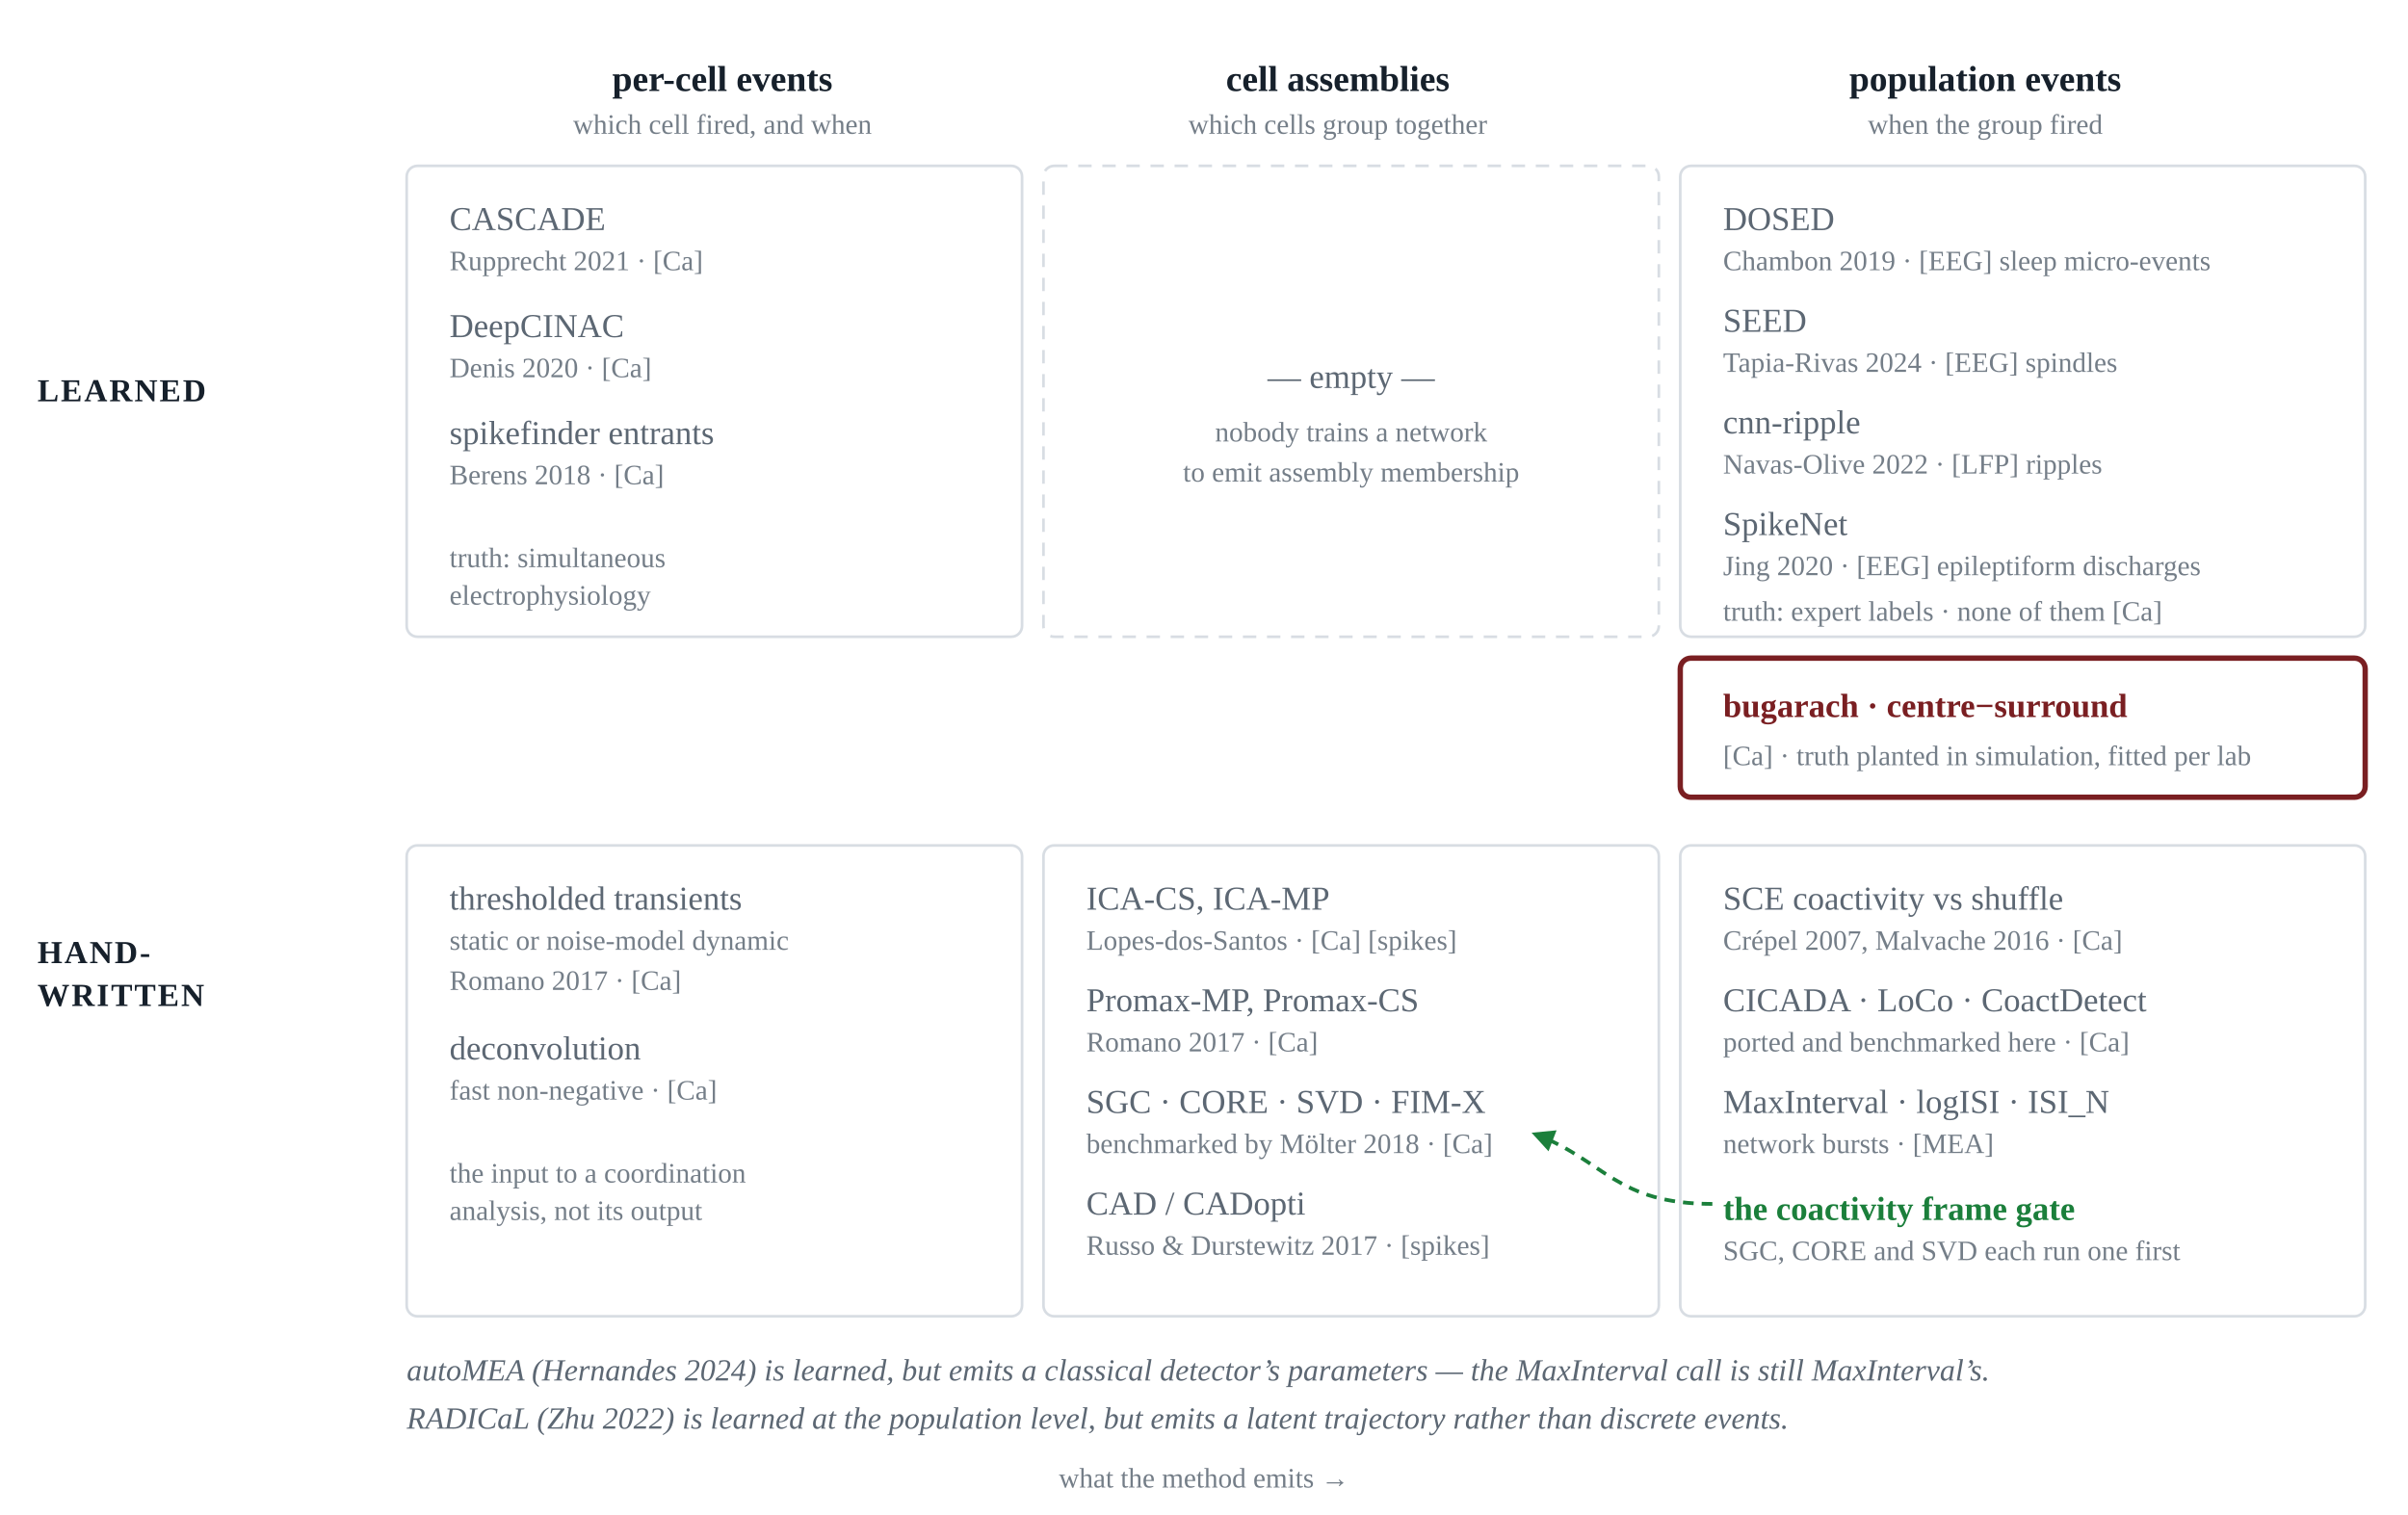
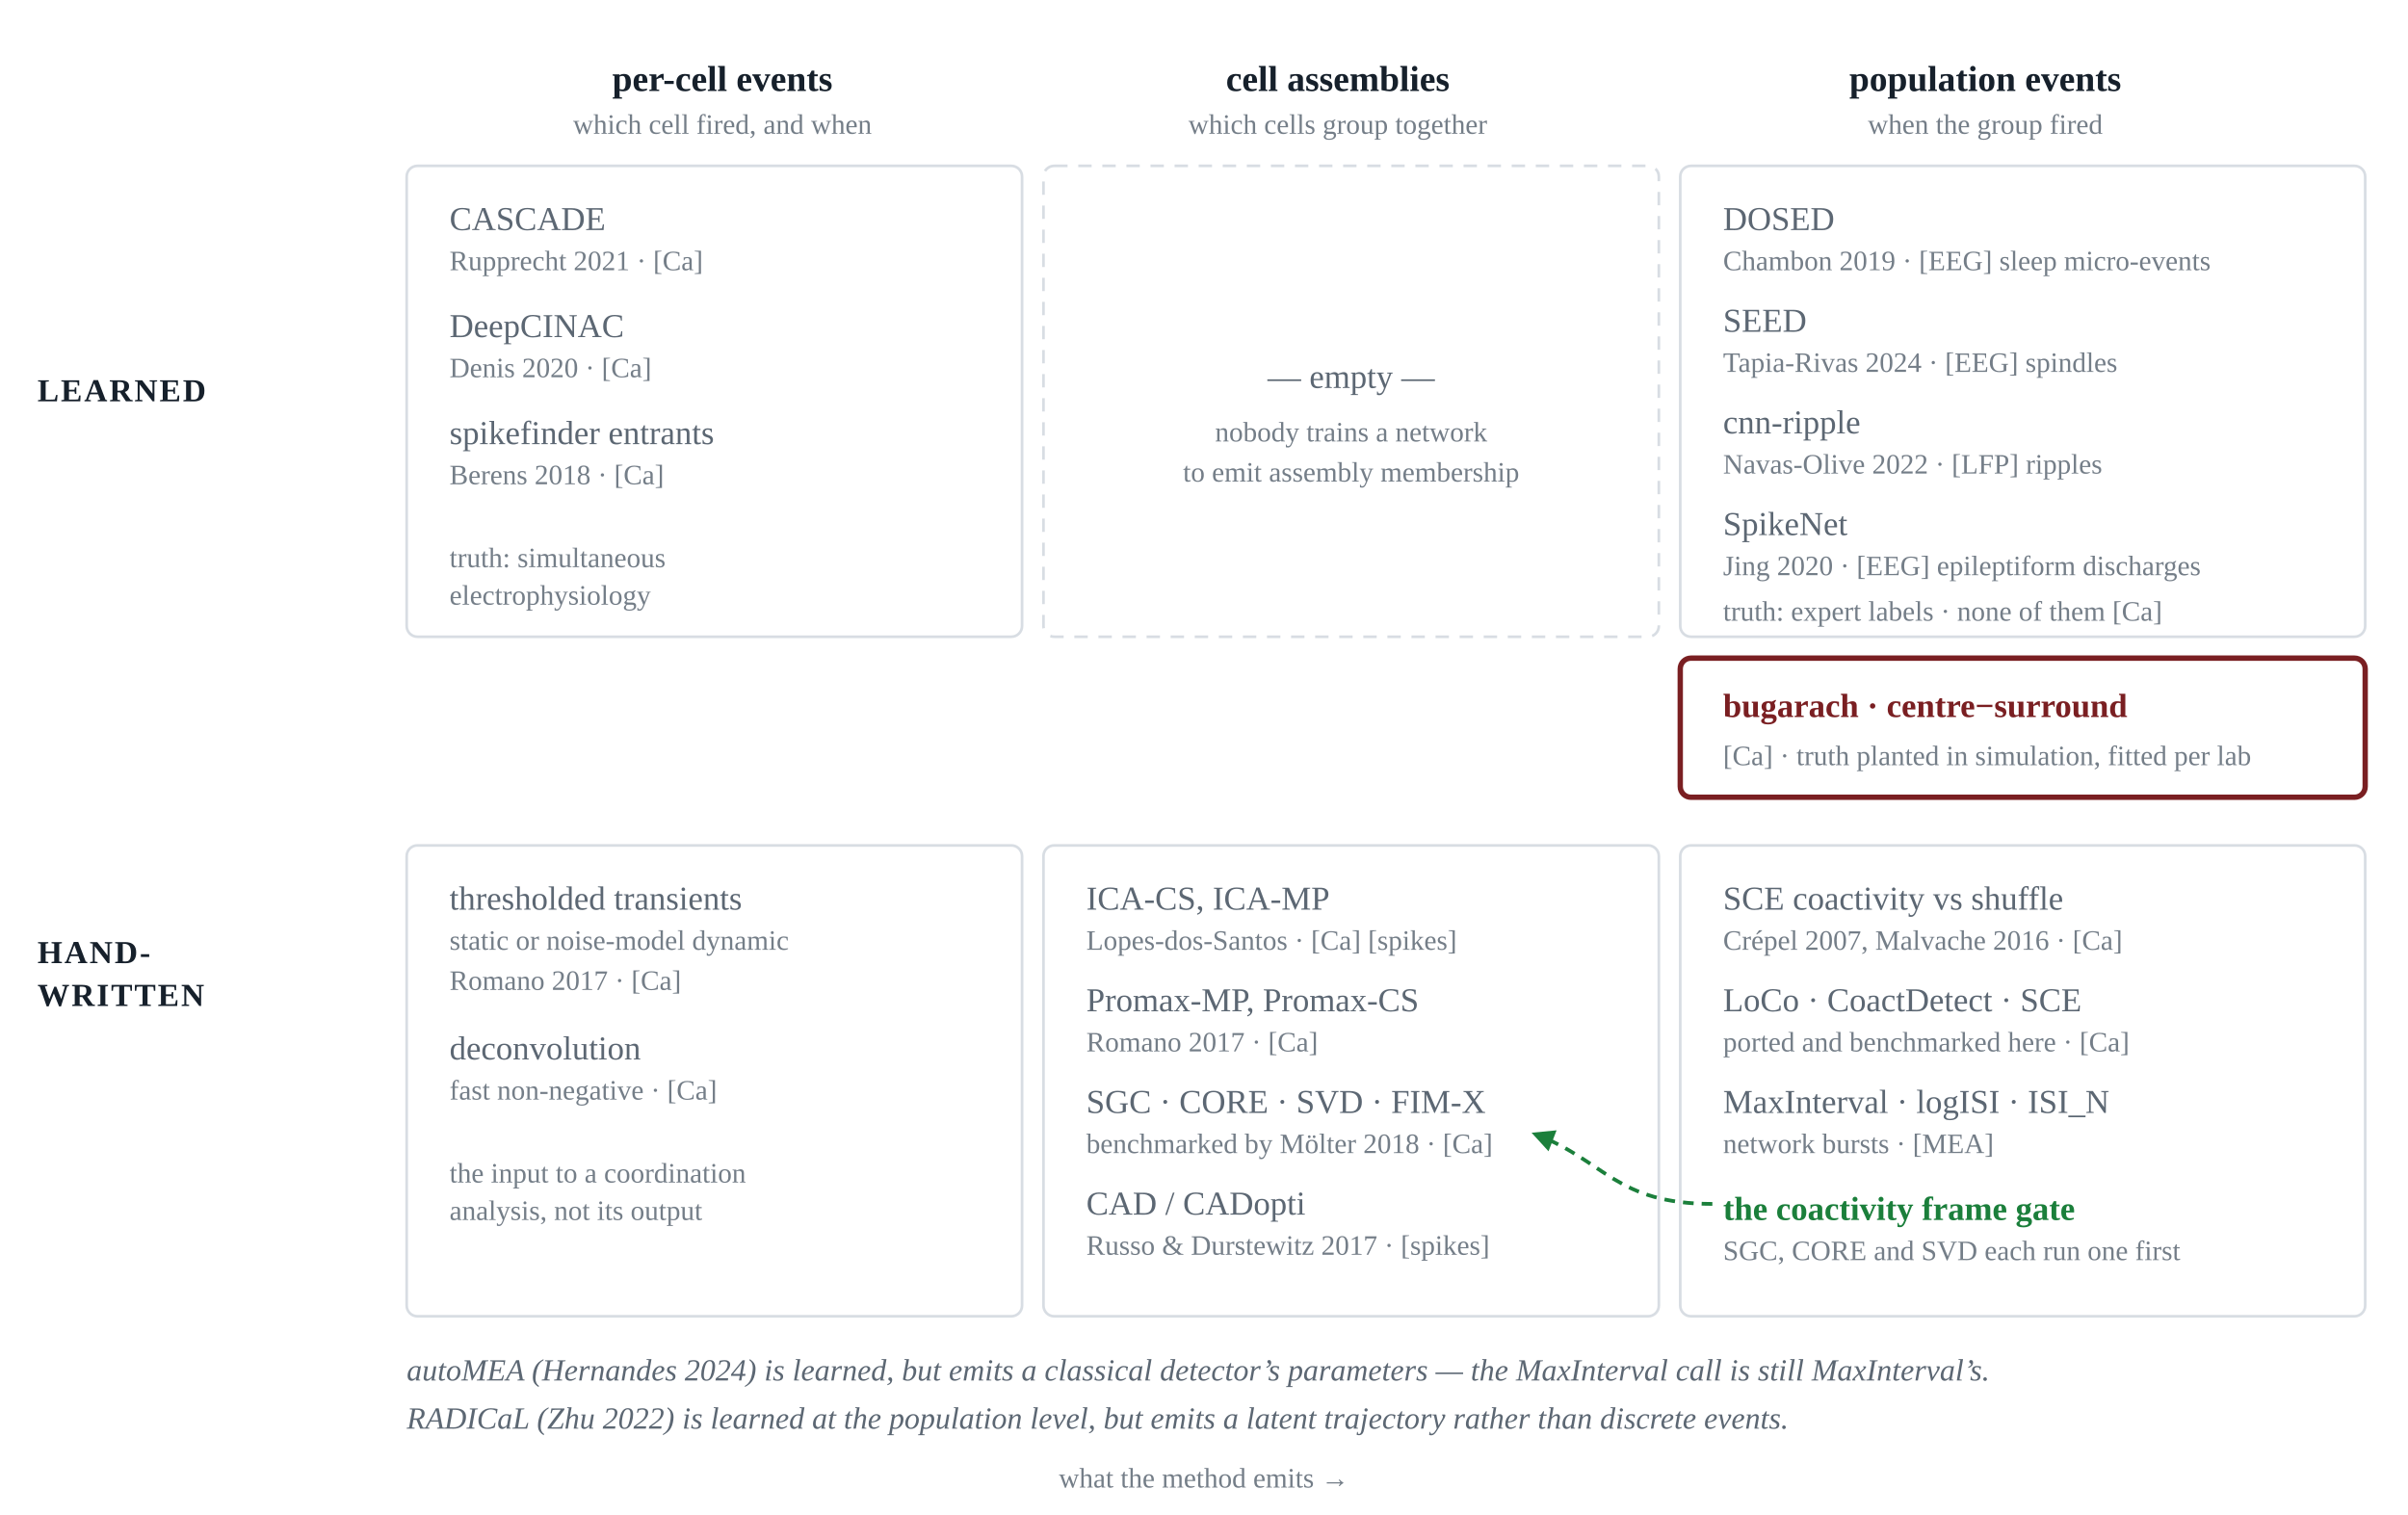
- <svg xmlns="http://www.w3.org/2000/svg" viewBox="0 0 900 566" role="img" aria-label="A six-cell map of coordination-detection methods in neuroscience. Columns are what a method emits: per-cell events, cell assemblies meaning which cells group together, and population events meaning when the group fired. Rows are how it decides: learned from data on top, hand-written rules below. Bottom left and bottom middle are crowded with classical work — thresholded transients, and the ICA, Promax, SGC, CORE, SVD, FIM-X and CAD assembly detectors. Bottom right holds the classical population-event detectors including the SCE rule, CICADA, LoCo, CoactDetect and the MEA network-burst methods, plus the coactivity frame gate that SGC, CORE and SVD each run before they can begin. Top left holds the learned per-cell methods CASCADE, DeepCINAC and the spikefinder entrants. The cell for learned assembly detection is empty — nobody trains a network to emit assembly membership. Top right, the learned population-event detectors, holds DOSED and SEED on sleep EEG, cnn-ripple on hippocampal LFP and SpikeNet on clinical EEG — four methods, none of them calcium imaging — and bugarach's centre-surround model, which is the only calcium-imaging entry and the only one whose ground truth is planted in simulation rather than labelled by an expert. Two notes sit outside the grid: autoMEA is learned but emits a classical detector's parameters rather than detections, and RADICaL is learned at the population level but emits a latent trajectory rather than discrete events.">
+ <svg xmlns="http://www.w3.org/2000/svg" viewBox="0 0 900 566" role="img" aria-label="A six-cell map of coordination-detection methods in neuroscience. Columns are what a method emits: per-cell events, cell assemblies meaning which cells group together, and population events meaning when the group fired. Rows are how it decides: learned from data on top, hand-written rules below. Bottom left and bottom middle are crowded with classical work — thresholded transients, and the ICA, Promax, SGC, CORE, SVD, FIM-X and CAD assembly detectors. Bottom right holds the classical population-event detectors including the SCE rule, LoCo, CoactDetect and the MEA network-burst methods, plus the coactivity frame gate that SGC, CORE and SVD each run before they can begin. Top left holds the learned per-cell methods CASCADE, DeepCINAC and the spikefinder entrants. The cell for learned assembly detection is empty — nobody trains a network to emit assembly membership. Top right, the learned population-event detectors, holds DOSED and SEED on sleep EEG, cnn-ripple on hippocampal LFP and SpikeNet on clinical EEG — four methods, none of them calcium imaging — and bugarach's centre-surround model, which is the only calcium-imaging entry and the only one whose ground truth is planted in simulation rather than labelled by an expert. Two notes sit outside the grid: autoMEA is learned but emits a classical detector's parameters rather than detections, and RADICaL is learned at the population level but emits a latent trajectory rather than discrete events.">
  <style>
    .lbl  { font-family: var(--sans, -apple-system, BlinkMacSystemFont, "Segoe UI", Roboto, sans-serif); fill: var(--muted, #5c6773); }
    .hd   { font-size: 13.5px; font-weight: 700; fill: var(--ink, #16202b); }
    .ax   { font-size: 12px; font-weight: 700; fill: var(--ink, #16202b); letter-spacing: .06em; }
    .it   { font-size: 12.5px; }
    .sub  { font-size: 10.5px; fill: var(--muted, #5c6773); opacity: .85; }
    .note { font-size: 11.5px; font-style: italic; }
    .cell { fill: var(--card, #fff); stroke: var(--rule, #d8dde3); stroke-width: 1; }
    .empty{ fill: none; stroke: var(--rule, #d8dde3); stroke-width: 1; stroke-dasharray: 5 4; }
    .ours { fill: none; stroke: var(--learned, #7a1f22); stroke-width: 2; }
    .oursT{ fill: var(--learned, #7a1f22); font-weight: 700; }
    .gate { fill: var(--truth, #1b7f3b); font-weight: 700; }
  </style>
  <text class="lbl hd" x="270" y="34" text-anchor="middle">per-cell events</text>
  <text class="lbl sub" x="270" y="50" text-anchor="middle">which cell fired, and when</text>
  <text class="lbl hd" x="500" y="34" text-anchor="middle">cell assemblies</text>
  <text class="lbl sub" x="500" y="50" text-anchor="middle">which cells group together</text>
  <text class="lbl hd" x="742" y="34" text-anchor="middle">population events</text>
  <text class="lbl sub" x="742" y="50" text-anchor="middle">when the group fired</text>
  <text class="lbl ax" x="14" y="150">LEARNED</text>
  <text class="lbl ax" x="14" y="360">HAND-</text>
  <text class="lbl ax" x="14" y="376">WRITTEN</text>
  <text class="lbl sub" x="450" y="556" text-anchor="middle">what the method emits →</text>
  <rect class="cell" x="152" y="62" width="230" height="176" rx="4" />
  <text class="lbl it" x="168" y="86">CASCADE</text>
  <text class="lbl sub" x="168" y="101">Rupprecht 2021 · [Ca]</text>
  <text class="lbl it" x="168" y="126">DeepCINAC</text>
  <text class="lbl sub" x="168" y="141">Denis 2020 · [Ca]</text>
  <text class="lbl it" x="168" y="166">spikefinder entrants</text>
  <text class="lbl sub" x="168" y="181">Berens 2018 · [Ca]</text>
  <text class="lbl sub" x="168" y="212">truth: simultaneous</text>
  <text class="lbl sub" x="168" y="226">electrophysiology</text>
  <rect class="empty" x="390" y="62" width="230" height="176" rx="4" />
  <text class="lbl it" x="505" y="145" text-anchor="middle">— empty —</text>
  <text class="lbl sub" x="505" y="165" text-anchor="middle">nobody trains a network</text>
  <text class="lbl sub" x="505" y="180" text-anchor="middle">to emit assembly membership</text>
  <rect class="cell" x="628" y="62" width="256" height="176" rx="4" />
  <text class="lbl it" x="644" y="86">DOSED</text>
  <text class="lbl sub" x="644" y="101">Chambon 2019 · [EEG] sleep micro-events</text>
  <text class="lbl it" x="644" y="124">SEED</text>
  <text class="lbl sub" x="644" y="139">Tapia-Rivas 2024 · [EEG] spindles</text>
  <text class="lbl it" x="644" y="162">cnn-ripple</text>
  <text class="lbl sub" x="644" y="177">Navas-Olive 2022 · [LFP] ripples</text>
  <text class="lbl it" x="644" y="200">SpikeNet</text>
  <text class="lbl sub" x="644" y="215">Jing 2020 · [EEG] epileptiform discharges</text>
  <text class="lbl sub" x="644" y="232">truth: expert labels · none of them [Ca]</text>
  <rect class="ours" x="628" y="246" width="256" height="52" rx="4" />
  <text class="lbl it oursT" x="644" y="268">bugarach · centre−surround</text>
  <text class="lbl sub" x="644" y="286">[Ca] · truth planted in simulation, fitted per lab</text>
  <rect class="cell" x="152" y="316" width="230" height="176" rx="4" />
  <text class="lbl it" x="168" y="340">thresholded transients</text>
  <text class="lbl sub" x="168" y="355">static or noise-model dynamic</text>
  <text class="lbl sub" x="168" y="370">Romano 2017 · [Ca]</text>
  <text class="lbl it" x="168" y="396">deconvolution</text>
  <text class="lbl sub" x="168" y="411">fast non-negative · [Ca]</text>
  <text class="lbl sub" x="168" y="442">the input to a coordination</text>
  <text class="lbl sub" x="168" y="456">analysis, not its output</text>
  <rect class="cell" x="390" y="316" width="230" height="176" rx="4" />
  <text class="lbl it" x="406" y="340">ICA-CS, ICA-MP</text>
  <text class="lbl sub" x="406" y="355">Lopes-dos-Santos · [Ca] [spikes]</text>
  <text class="lbl it" x="406" y="378">Promax-MP, Promax-CS</text>
  <text class="lbl sub" x="406" y="393">Romano 2017 · [Ca]</text>
  <text class="lbl it" x="406" y="416">SGC · CORE · SVD · FIM-X</text>
  <text class="lbl sub" x="406" y="431">benchmarked by Mölter 2018 · [Ca]</text>
  <text class="lbl it" x="406" y="454">CAD / CADopti</text>
  <text class="lbl sub" x="406" y="469">Russo &amp; Durstewitz 2017 · [spikes]</text>
  <rect class="cell" x="628" y="316" width="256" height="176" rx="4" />
  <text class="lbl it" x="644" y="340">SCE coactivity vs shuffle</text>
  <text class="lbl sub" x="644" y="355">Crépel 2007, Malvache 2016 · [Ca]</text>
-   <text class="lbl it" x="644" y="378">CICADA · LoCo · CoactDetect</text>
+   <text class="lbl it" x="644" y="378">LoCo · CoactDetect · SCE</text>
  <text class="lbl sub" x="644" y="393">ported and benchmarked here · [Ca]</text>
  <text class="lbl it" x="644" y="416">MaxInterval · logISI · ISI_N</text>
  <text class="lbl sub" x="644" y="431">network bursts · [MEA]</text>
  <text class="lbl it gate" x="644" y="456">the coactivity frame gate</text>
  <text class="lbl sub" x="644" y="471">SGC, CORE and SVD each run one first</text>
  <defs>
    <marker id="ga" viewBox="0 0 10 10" refX="8" refY="5" markerWidth="6" markerHeight="6" orient="auto-start-reverse">
      <path d="M 0 0 L 10 5 L 0 10 z" fill="var(--truth, #1b7f3b)" />
    </marker>
  </defs>
  <path d="M 640 450 C 604 450 600 434 574 424" fill="none" stroke="var(--truth, #1b7f3b)" stroke-width="1.4" stroke-dasharray="4 3" marker-end="url(#ga)" />
  <text class="lbl note" x="152" y="516">autoMEA (Hernandes 2024) is learned, but emits a classical detector’s parameters — the MaxInterval call is still MaxInterval’s.</text>
  <text class="lbl note" x="152" y="534">RADICaL (Zhu 2022) is learned at the population level, but emits a latent trajectory rather than discrete events.</text>
</svg>
